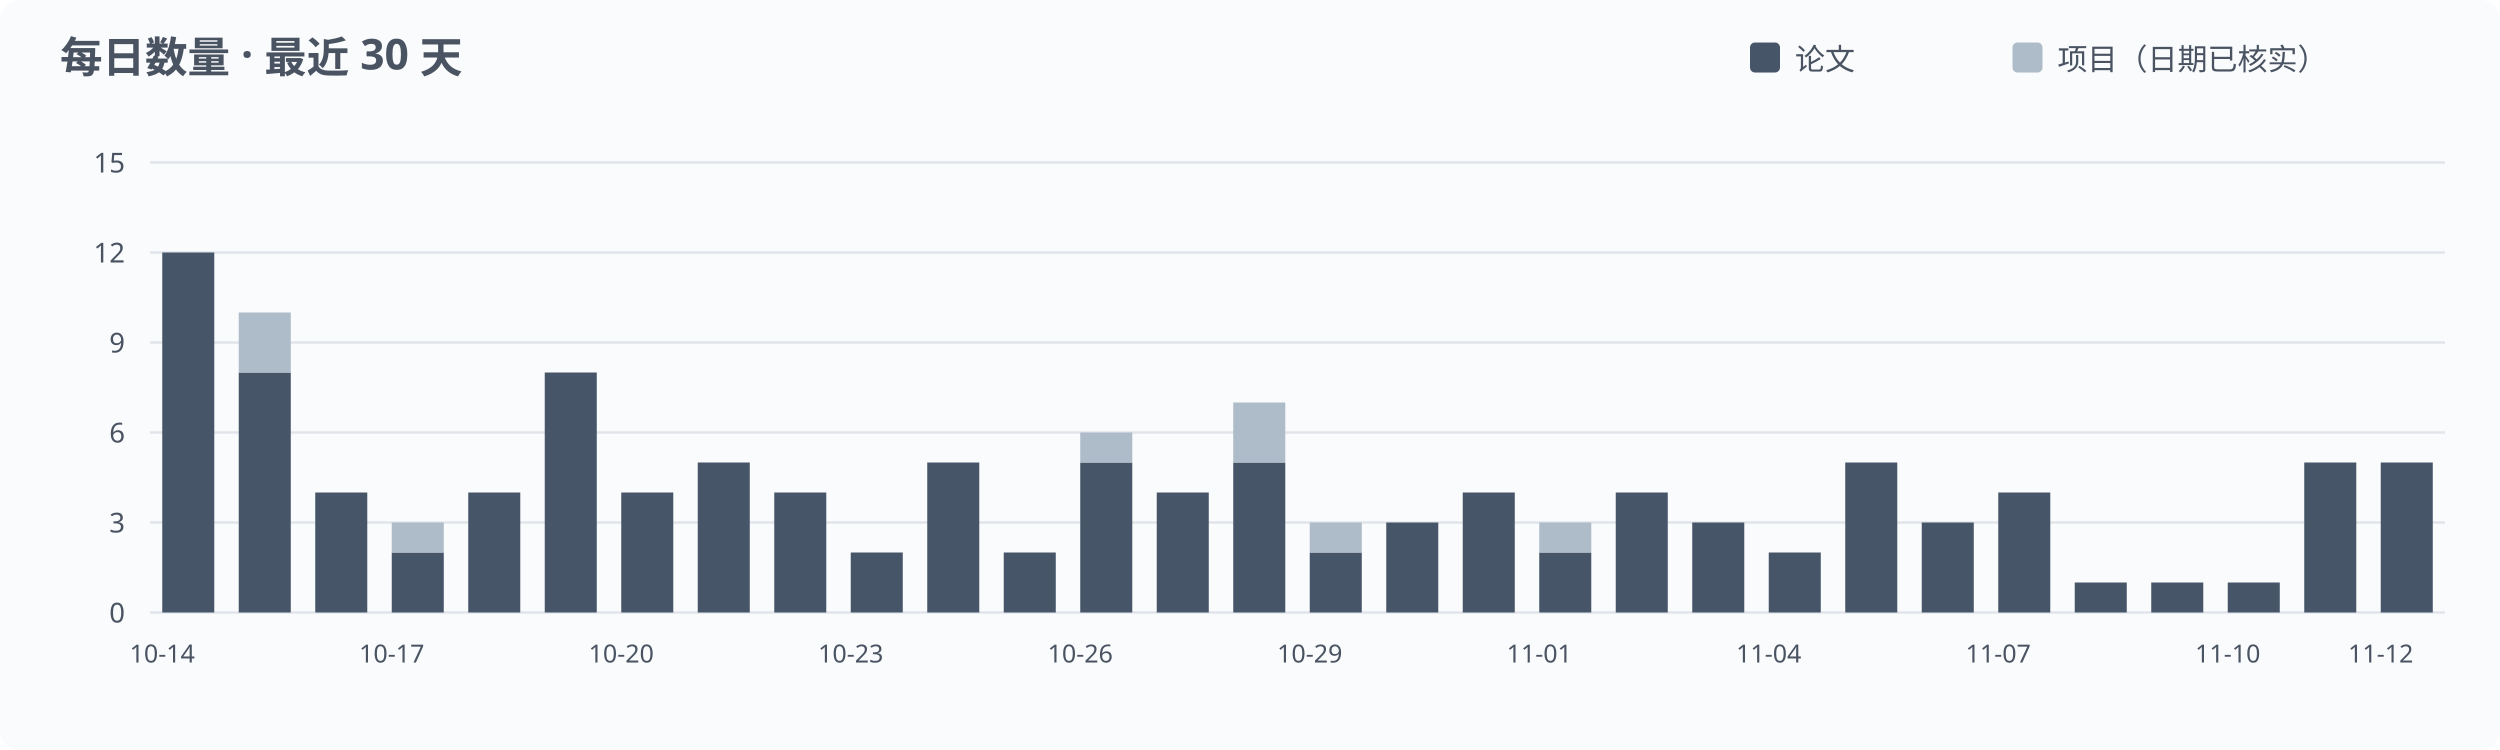
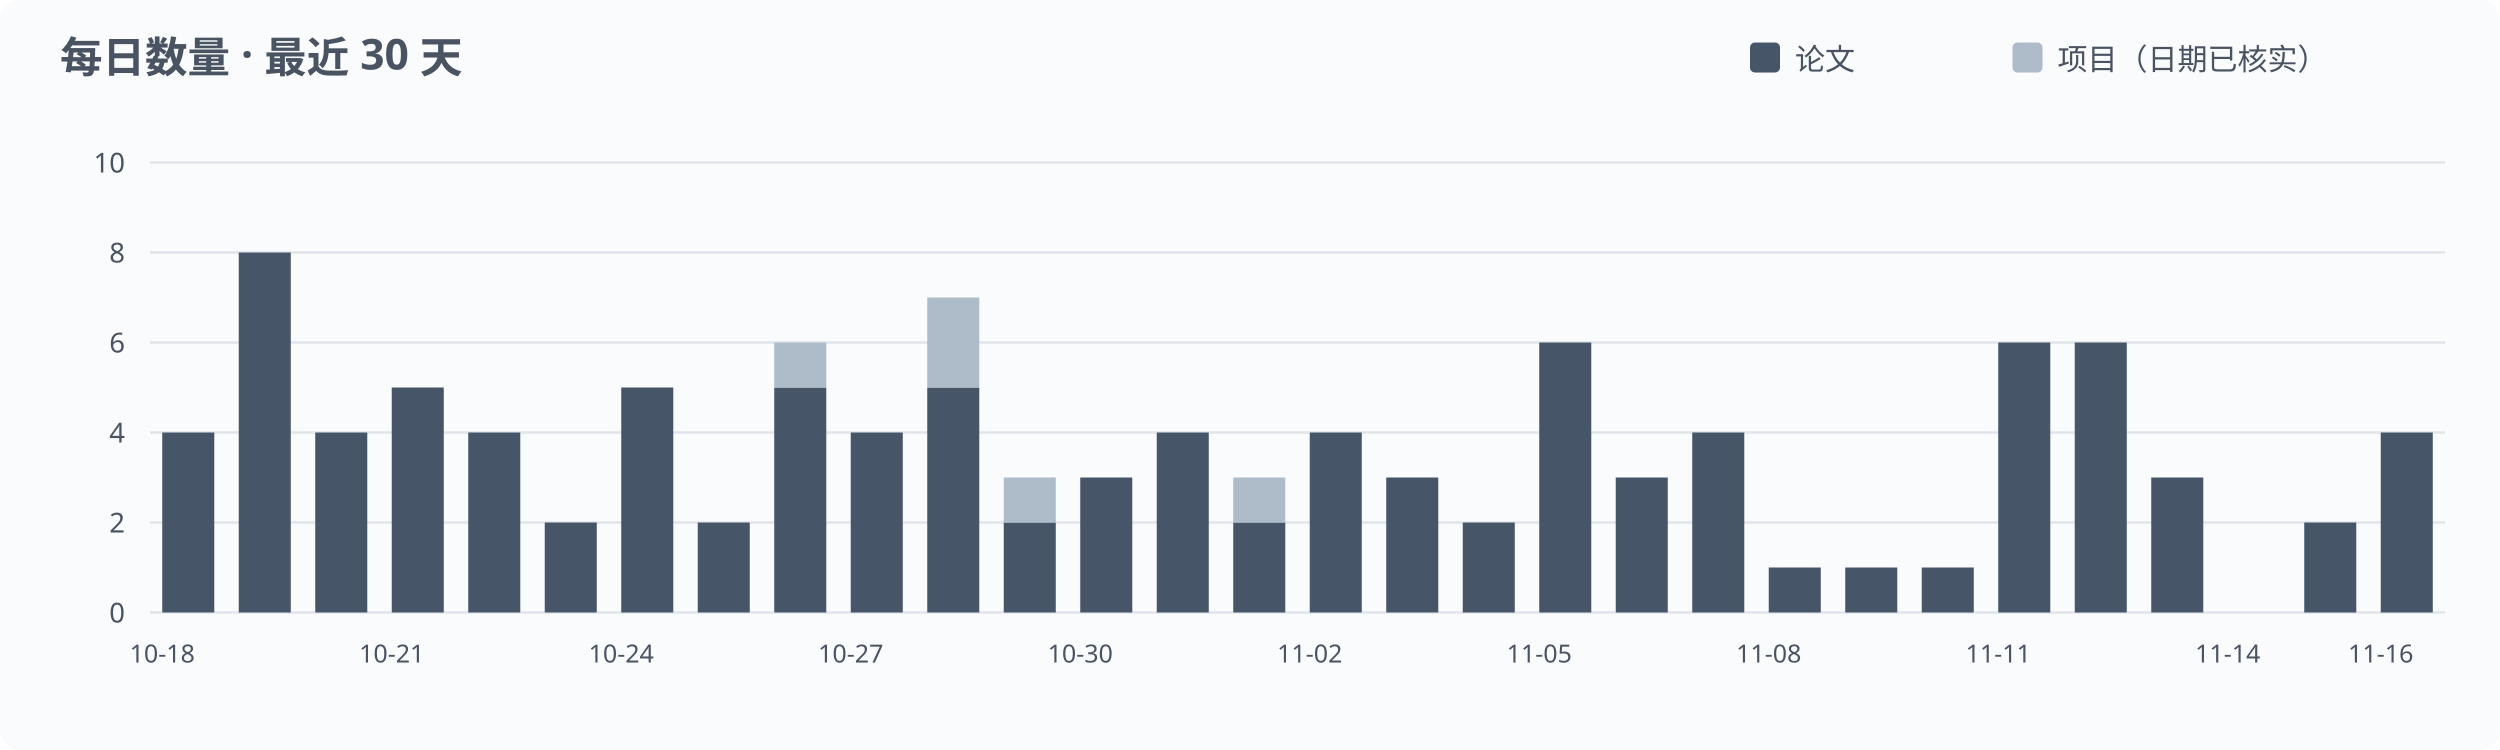
<svg xmlns="http://www.w3.org/2000/svg" width="1000" height="300" viewBox="0 0 1000 300" role="img" aria-labelledby="title desc">
  <rect width="100%" height="100%" rx="8" fill="#fafbfc" />
  <g font-family="system-ui,sans-serif" fill="#495362">
    <text x="24" y="29" font-size="17" font-weight="600">每日数量 · 最近 30 天</text>
    <rect x="700" y="17" width="12" height="12" rx="2" fill="#475569" />
    <text x="718" y="28" font-size="12">论文</text>
    <rect x="805" y="17" width="12" height="12" rx="2" fill="#aebbc9" />
    <text x="823" y="28" font-size="12">项目（日期已核实）</text>
    <path d="M60 245.0H978" stroke="#e1e5ea" />
    <text x="50" y="249.0" text-anchor="end" font-size="11">0</text>
    <path d="M60 209.0H978" stroke="#e1e5ea" />
-     <text x="50" y="213.0" text-anchor="end" font-size="11">3</text>
+     <text x="50" y="213.0" text-anchor="end" font-size="11">2</text>
    <path d="M60 173.0H978" stroke="#e1e5ea" />
-     <text x="50" y="177.0" text-anchor="end" font-size="11">6</text>
+     <text x="50" y="177.0" text-anchor="end" font-size="11">4</text>
    <path d="M60 137.0H978" stroke="#e1e5ea" />
-     <text x="50" y="141.0" text-anchor="end" font-size="11">9</text>
+     <text x="50" y="141.0" text-anchor="end" font-size="11">6</text>
    <path d="M60 101.0H978" stroke="#e1e5ea" />
-     <text x="50" y="105.0" text-anchor="end" font-size="11">12</text>
+     <text x="50" y="105.0" text-anchor="end" font-size="11">8</text>
    <path d="M60 65.0H978" stroke="#e1e5ea" />
-     <text x="50" y="69.0" text-anchor="end" font-size="11">15</text>
-     <rect x="64.90" y="101.00" width="20.81" height="144.00" fill="#475569" />
-     <rect x="64.90" y="101.00" width="20.81" height="0.00" fill="#aebbc9" />
-     <text x="64.90" y="265" text-anchor="middle" font-size="10">10-14</text>
-     <rect x="95.50" y="149.00" width="20.81" height="96.00" fill="#475569" />
-     <rect x="95.50" y="125.00" width="20.81" height="24.00" fill="#aebbc9" />
-     <rect x="126.10" y="197.00" width="20.81" height="48.00" fill="#475569" />
-     <rect x="126.10" y="197.00" width="20.81" height="0.00" fill="#aebbc9" />
-     <rect x="156.70" y="221.00" width="20.81" height="24.00" fill="#475569" />
-     <rect x="156.70" y="209.00" width="20.81" height="12.00" fill="#aebbc9" />
-     <text x="156.70" y="265" text-anchor="middle" font-size="10">10-17</text>
-     <rect x="187.30" y="197.00" width="20.81" height="48.00" fill="#475569" />
-     <rect x="187.30" y="197.00" width="20.81" height="0.00" fill="#aebbc9" />
-     <rect x="217.90" y="149.00" width="20.81" height="96.00" fill="#475569" />
-     <rect x="217.90" y="149.00" width="20.81" height="0.00" fill="#aebbc9" />
-     <rect x="248.50" y="197.00" width="20.81" height="48.00" fill="#475569" />
-     <rect x="248.50" y="197.00" width="20.81" height="0.00" fill="#aebbc9" />
-     <text x="248.50" y="265" text-anchor="middle" font-size="10">10-20</text>
-     <rect x="279.10" y="185.00" width="20.81" height="60.00" fill="#475569" />
-     <rect x="279.10" y="185.00" width="20.81" height="0.00" fill="#aebbc9" />
-     <rect x="309.70" y="197.00" width="20.81" height="48.00" fill="#475569" />
-     <rect x="309.70" y="197.00" width="20.81" height="0.00" fill="#aebbc9" />
-     <rect x="340.30" y="221.00" width="20.81" height="24.00" fill="#475569" />
-     <rect x="340.30" y="221.00" width="20.81" height="0.00" fill="#aebbc9" />
-     <text x="340.30" y="265" text-anchor="middle" font-size="10">10-23</text>
-     <rect x="370.90" y="185.00" width="20.81" height="60.00" fill="#475569" />
-     <rect x="370.90" y="185.00" width="20.81" height="0.00" fill="#aebbc9" />
-     <rect x="401.50" y="221.00" width="20.81" height="24.00" fill="#475569" />
-     <rect x="401.50" y="221.00" width="20.81" height="0.00" fill="#aebbc9" />
-     <rect x="432.10" y="185.00" width="20.81" height="60.00" fill="#475569" />
-     <rect x="432.10" y="173.00" width="20.81" height="12.00" fill="#aebbc9" />
-     <text x="432.10" y="265" text-anchor="middle" font-size="10">10-26</text>
-     <rect x="462.70" y="197.00" width="20.81" height="48.00" fill="#475569" />
-     <rect x="462.70" y="197.00" width="20.81" height="0.00" fill="#aebbc9" />
-     <rect x="493.30" y="185.00" width="20.81" height="60.00" fill="#475569" />
-     <rect x="493.30" y="161.00" width="20.81" height="24.00" fill="#aebbc9" />
-     <rect x="523.90" y="221.00" width="20.81" height="24.00" fill="#475569" />
-     <rect x="523.90" y="209.00" width="20.81" height="12.00" fill="#aebbc9" />
-     <text x="523.90" y="265" text-anchor="middle" font-size="10">10-29</text>
-     <rect x="554.50" y="209.00" width="20.81" height="36.00" fill="#475569" />
-     <rect x="554.50" y="209.00" width="20.81" height="0.00" fill="#aebbc9" />
-     <rect x="585.10" y="197.00" width="20.81" height="48.00" fill="#475569" />
-     <rect x="585.10" y="197.00" width="20.81" height="0.00" fill="#aebbc9" />
-     <rect x="615.70" y="221.00" width="20.81" height="24.00" fill="#475569" />
-     <rect x="615.70" y="209.00" width="20.81" height="12.00" fill="#aebbc9" />
-     <text x="615.70" y="265" text-anchor="middle" font-size="10">11-01</text>
-     <rect x="646.30" y="197.00" width="20.81" height="48.00" fill="#475569" />
-     <rect x="646.30" y="197.00" width="20.81" height="0.00" fill="#aebbc9" />
-     <rect x="676.90" y="209.00" width="20.81" height="36.00" fill="#475569" />
-     <rect x="676.90" y="209.00" width="20.81" height="0.00" fill="#aebbc9" />
-     <rect x="707.50" y="221.00" width="20.81" height="24.00" fill="#475569" />
-     <rect x="707.50" y="221.00" width="20.81" height="0.00" fill="#aebbc9" />
-     <text x="707.50" y="265" text-anchor="middle" font-size="10">11-04</text>
-     <rect x="738.10" y="185.00" width="20.81" height="60.00" fill="#475569" />
-     <rect x="738.10" y="185.00" width="20.81" height="0.00" fill="#aebbc9" />
-     <rect x="768.70" y="209.00" width="20.81" height="36.00" fill="#475569" />
-     <rect x="768.70" y="209.00" width="20.81" height="0.00" fill="#aebbc9" />
-     <rect x="799.30" y="197.00" width="20.81" height="48.00" fill="#475569" />
-     <rect x="799.30" y="197.00" width="20.81" height="0.00" fill="#aebbc9" />
-     <text x="799.30" y="265" text-anchor="middle" font-size="10">11-07</text>
-     <rect x="829.90" y="233.00" width="20.81" height="12.00" fill="#475569" />
-     <rect x="829.90" y="233.00" width="20.81" height="0.00" fill="#aebbc9" />
-     <rect x="860.50" y="233.00" width="20.81" height="12.00" fill="#475569" />
-     <rect x="860.50" y="233.00" width="20.81" height="0.00" fill="#aebbc9" />
-     <rect x="891.10" y="233.00" width="20.81" height="12.00" fill="#475569" />
-     <rect x="891.10" y="233.00" width="20.81" height="0.00" fill="#aebbc9" />
-     <text x="891.10" y="265" text-anchor="middle" font-size="10">11-10</text>
-     <rect x="921.70" y="185.00" width="20.81" height="60.00" fill="#475569" />
-     <rect x="921.70" y="185.00" width="20.81" height="0.00" fill="#aebbc9" />
-     <rect x="952.30" y="185.00" width="20.81" height="60.00" fill="#475569" />
-     <rect x="952.30" y="185.00" width="20.81" height="0.00" fill="#aebbc9" />
-     <text x="952.30" y="265" text-anchor="middle" font-size="10">11-12</text>
+     <text x="50" y="69.0" text-anchor="end" font-size="11">10</text>
+     <rect x="64.90" y="173.00" width="20.81" height="72.00" fill="#475569" />
+     <rect x="64.90" y="173.00" width="20.81" height="0.00" fill="#aebbc9" />
+     <text x="64.90" y="265" text-anchor="middle" font-size="10">10-18</text>
+     <rect x="95.50" y="101.00" width="20.81" height="144.00" fill="#475569" />
+     <rect x="95.50" y="101.00" width="20.81" height="0.00" fill="#aebbc9" />
+     <rect x="126.10" y="173.00" width="20.81" height="72.00" fill="#475569" />
+     <rect x="126.10" y="173.00" width="20.81" height="0.00" fill="#aebbc9" />
+     <rect x="156.70" y="155.00" width="20.81" height="90.00" fill="#475569" />
+     <rect x="156.70" y="155.00" width="20.81" height="0.00" fill="#aebbc9" />
+     <text x="156.70" y="265" text-anchor="middle" font-size="10">10-21</text>
+     <rect x="187.30" y="173.00" width="20.81" height="72.00" fill="#475569" />
+     <rect x="187.30" y="173.00" width="20.81" height="0.00" fill="#aebbc9" />
+     <rect x="217.90" y="209.00" width="20.81" height="36.00" fill="#475569" />
+     <rect x="217.90" y="209.00" width="20.81" height="0.00" fill="#aebbc9" />
+     <rect x="248.50" y="155.00" width="20.81" height="90.00" fill="#475569" />
+     <rect x="248.50" y="155.00" width="20.81" height="0.00" fill="#aebbc9" />
+     <text x="248.50" y="265" text-anchor="middle" font-size="10">10-24</text>
+     <rect x="279.10" y="209.00" width="20.81" height="36.00" fill="#475569" />
+     <rect x="279.10" y="209.00" width="20.81" height="0.00" fill="#aebbc9" />
+     <rect x="309.70" y="155.00" width="20.81" height="90.00" fill="#475569" />
+     <rect x="309.70" y="137.00" width="20.81" height="18.00" fill="#aebbc9" />
+     <rect x="340.30" y="173.00" width="20.81" height="72.00" fill="#475569" />
+     <rect x="340.30" y="173.00" width="20.81" height="0.00" fill="#aebbc9" />
+     <text x="340.30" y="265" text-anchor="middle" font-size="10">10-27</text>
+     <rect x="370.90" y="155.00" width="20.81" height="90.00" fill="#475569" />
+     <rect x="370.90" y="119.00" width="20.81" height="36.00" fill="#aebbc9" />
+     <rect x="401.50" y="209.00" width="20.81" height="36.00" fill="#475569" />
+     <rect x="401.50" y="191.00" width="20.81" height="18.00" fill="#aebbc9" />
+     <rect x="432.10" y="191.00" width="20.81" height="54.00" fill="#475569" />
+     <rect x="432.10" y="191.00" width="20.81" height="0.00" fill="#aebbc9" />
+     <text x="432.10" y="265" text-anchor="middle" font-size="10">10-30</text>
+     <rect x="462.70" y="173.00" width="20.81" height="72.00" fill="#475569" />
+     <rect x="462.70" y="173.00" width="20.81" height="0.00" fill="#aebbc9" />
+     <rect x="493.30" y="209.00" width="20.81" height="36.00" fill="#475569" />
+     <rect x="493.30" y="191.00" width="20.81" height="18.00" fill="#aebbc9" />
+     <rect x="523.90" y="173.00" width="20.81" height="72.00" fill="#475569" />
+     <rect x="523.90" y="173.00" width="20.81" height="0.00" fill="#aebbc9" />
+     <text x="523.90" y="265" text-anchor="middle" font-size="10">11-02</text>
+     <rect x="554.50" y="191.00" width="20.81" height="54.00" fill="#475569" />
+     <rect x="554.50" y="191.00" width="20.81" height="0.00" fill="#aebbc9" />
+     <rect x="585.10" y="209.00" width="20.81" height="36.00" fill="#475569" />
+     <rect x="585.10" y="209.00" width="20.81" height="0.00" fill="#aebbc9" />
+     <rect x="615.70" y="137.00" width="20.81" height="108.00" fill="#475569" />
+     <rect x="615.70" y="137.00" width="20.81" height="0.00" fill="#aebbc9" />
+     <text x="615.70" y="265" text-anchor="middle" font-size="10">11-05</text>
+     <rect x="646.30" y="191.00" width="20.81" height="54.00" fill="#475569" />
+     <rect x="646.30" y="191.00" width="20.81" height="0.00" fill="#aebbc9" />
+     <rect x="676.90" y="173.00" width="20.81" height="72.00" fill="#475569" />
+     <rect x="676.90" y="173.00" width="20.81" height="0.00" fill="#aebbc9" />
+     <rect x="707.50" y="227.00" width="20.81" height="18.00" fill="#475569" />
+     <rect x="707.50" y="227.00" width="20.81" height="0.00" fill="#aebbc9" />
+     <text x="707.50" y="265" text-anchor="middle" font-size="10">11-08</text>
+     <rect x="738.10" y="227.00" width="20.81" height="18.00" fill="#475569" />
+     <rect x="738.10" y="227.00" width="20.81" height="0.00" fill="#aebbc9" />
+     <rect x="768.70" y="227.00" width="20.81" height="18.00" fill="#475569" />
+     <rect x="768.70" y="227.00" width="20.81" height="0.00" fill="#aebbc9" />
+     <rect x="799.30" y="137.00" width="20.81" height="108.00" fill="#475569" />
+     <rect x="799.30" y="137.00" width="20.81" height="0.00" fill="#aebbc9" />
+     <text x="799.30" y="265" text-anchor="middle" font-size="10">11-11</text>
+     <rect x="829.90" y="137.00" width="20.81" height="108.00" fill="#475569" />
+     <rect x="829.90" y="137.00" width="20.81" height="0.00" fill="#aebbc9" />
+     <rect x="860.50" y="191.00" width="20.81" height="54.00" fill="#475569" />
+     <rect x="860.50" y="191.00" width="20.81" height="0.00" fill="#aebbc9" />
+     <rect x="891.10" y="245.00" width="20.81" height="0.00" fill="#475569" />
+     <rect x="891.10" y="245.00" width="20.81" height="0.00" fill="#aebbc9" />
+     <text x="891.10" y="265" text-anchor="middle" font-size="10">11-14</text>
+     <rect x="921.70" y="209.00" width="20.81" height="36.00" fill="#475569" />
+     <rect x="921.70" y="209.00" width="20.81" height="0.00" fill="#aebbc9" />
+     <rect x="952.30" y="173.00" width="20.81" height="72.00" fill="#475569" />
+     <rect x="952.30" y="173.00" width="20.81" height="0.00" fill="#aebbc9" />
+     <text x="952.30" y="265" text-anchor="middle" font-size="10">11-16</text>
  </g>
</svg>
